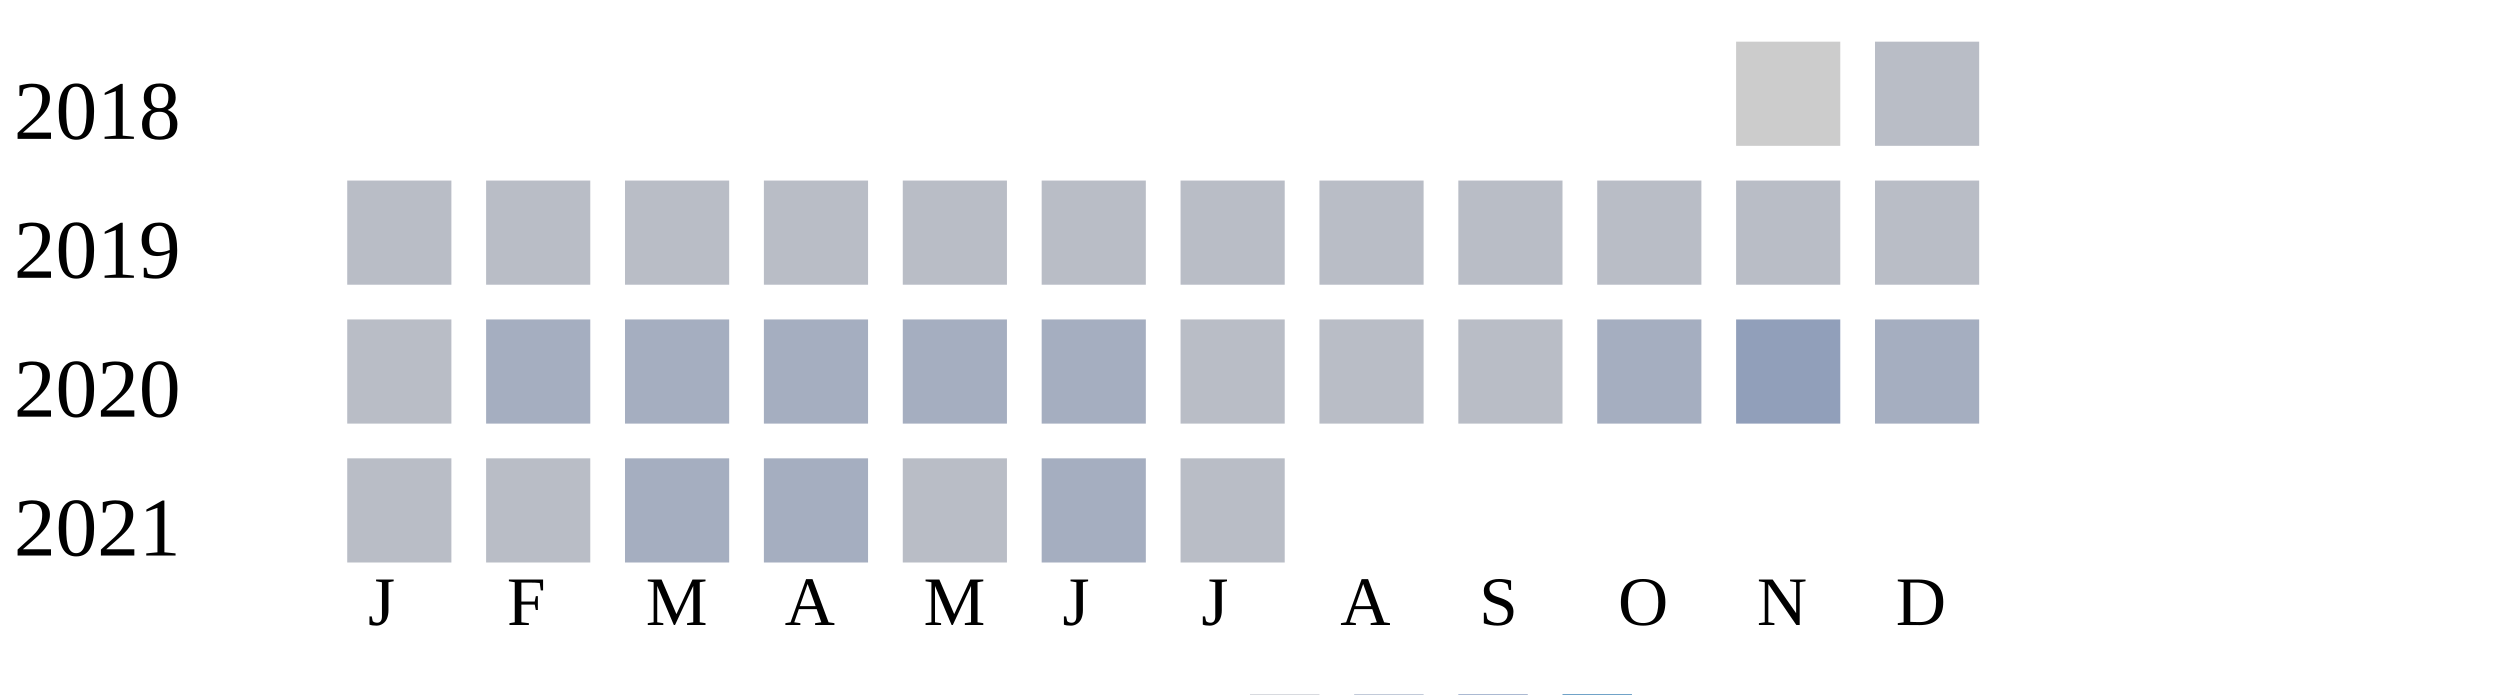
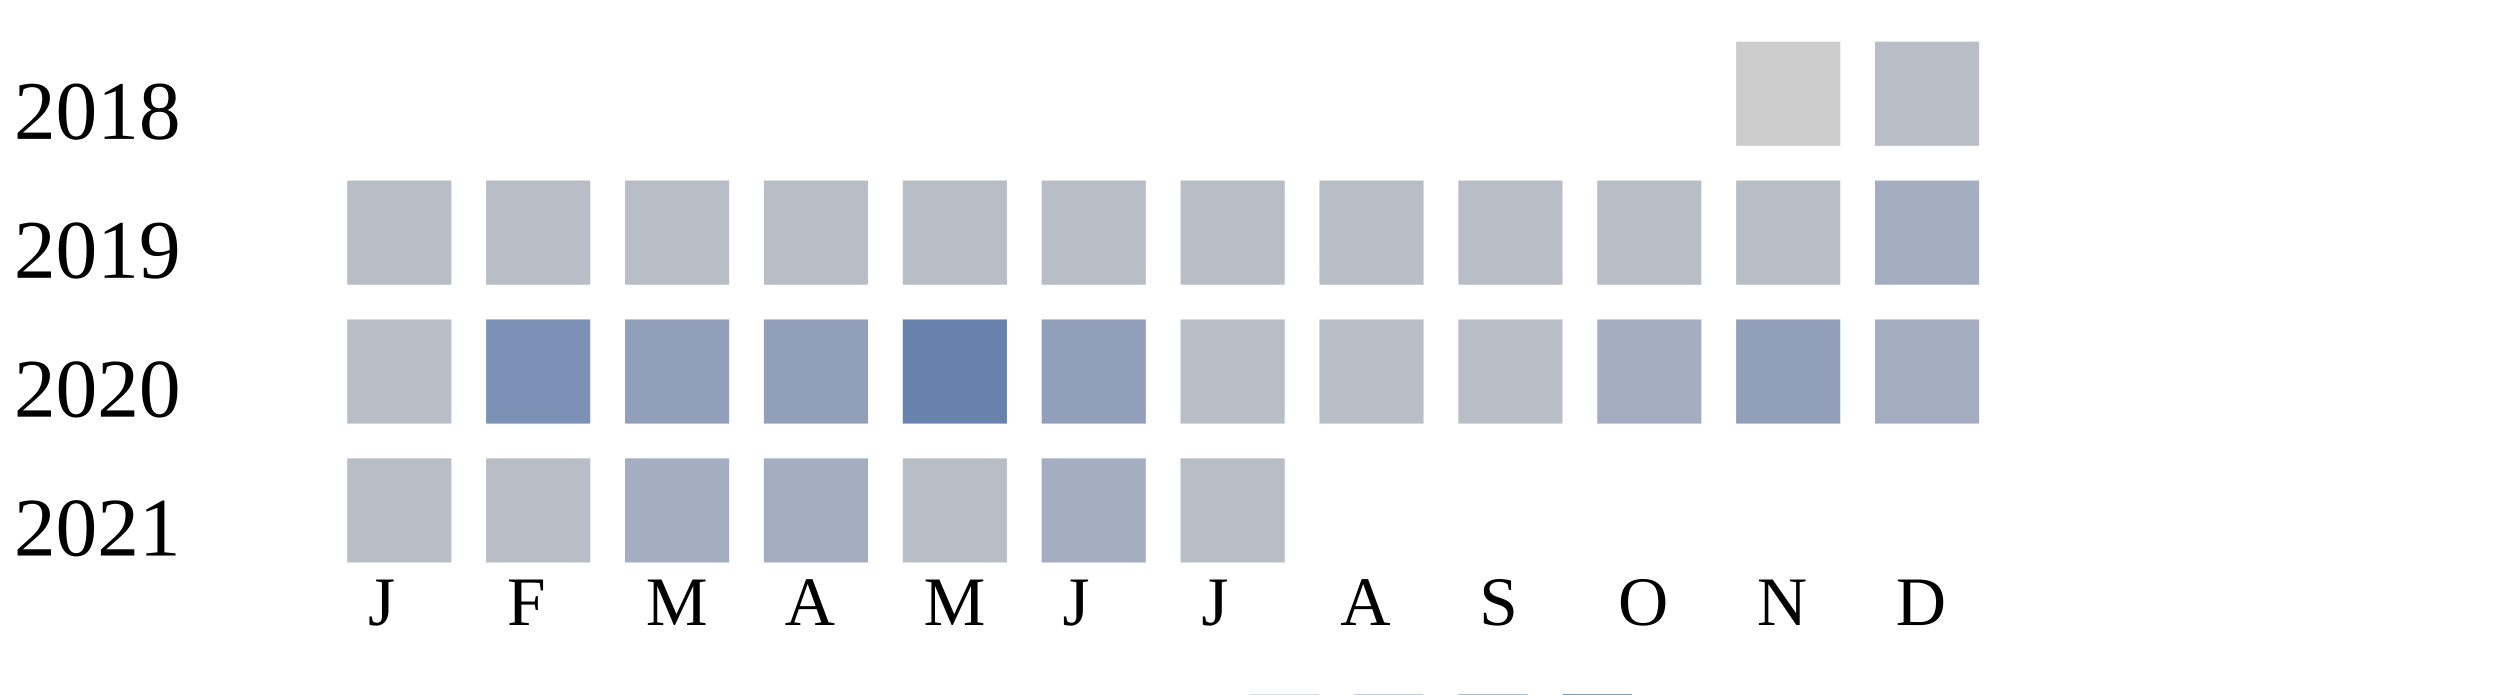
<svg xmlns="http://www.w3.org/2000/svg" width="360" height="100">
  <g transform="translate(0 0)">
    <text x="2" y="20">2018</text>
    <rect x="250" y="6" width="15" height="15" fill="#cccccc" />
    <rect x="270" y="6" width="15" height="15" fill="#b9bdc6" />
  </g>
  <g transform="translate(0 20)">
    <text x="2" y="20">2019</text>
    <rect x="50" y="6" width="15" height="15" fill="#b9bdc6" />
    <rect x="70" y="6" width="15" height="15" fill="#b9bdc6" />
    <rect x="90" y="6" width="15" height="15" fill="#b9bdc6" />
    <rect x="110" y="6" width="15" height="15" fill="#b9bdc6" />
    <rect x="130" y="6" width="15" height="15" fill="#b9bdc6" />
    <rect x="150" y="6" width="15" height="15" fill="#b9bdc6" />
    <rect x="170" y="6" width="15" height="15" fill="#b9bdc6" />
    <rect x="190" y="6" width="15" height="15" fill="#b9bdc6" />
    <rect x="210" y="6" width="15" height="15" fill="#b9bdc6" />
    <rect x="230" y="6" width="15" height="15" fill="#b9bdc6" />
    <rect x="250" y="6" width="15" height="15" fill="#b9bdc6" />
-     <rect x="270" y="6" width="15" height="15" fill="#b9bdc6" />
+     <rect x="270" y="6" width="15" height="15" fill="#a5aec0" />
  </g>
  <g transform="translate(0 40)">
    <text x="2" y="20">2020</text>
    <rect x="50" y="6" width="15" height="15" fill="#b9bdc6" />
-     <rect x="70" y="6" width="15" height="15" fill="#a5aec0" />
-     <rect x="90" y="6" width="15" height="15" fill="#a5aec0" />
-     <rect x="110" y="6" width="15" height="15" fill="#a5aec0" />
-     <rect x="130" y="6" width="15" height="15" fill="#a5aec0" />
-     <rect x="150" y="6" width="15" height="15" fill="#a5aec0" />
+     <rect x="70" y="6" width="15" height="15" fill="#7d90b5" />
+     <rect x="90" y="6" width="15" height="15" fill="#919fba" />
+     <rect x="110" y="6" width="15" height="15" fill="#919fba" />
+     <rect x="130" y="6" width="15" height="15" fill="#6882ae" />
+     <rect x="150" y="6" width="15" height="15" fill="#919fba" />
    <rect x="170" y="6" width="15" height="15" fill="#b9bdc6" />
    <rect x="190" y="6" width="15" height="15" fill="#b9bdc6" />
    <rect x="210" y="6" width="15" height="15" fill="#b9bdc6" />
    <rect x="230" y="6" width="15" height="15" fill="#a5aec0" />
    <rect x="250" y="6" width="15" height="15" fill="#919fba" />
    <rect x="270" y="6" width="15" height="15" fill="#a5aec0" />
  </g>
  <g transform="translate(0 60)">
    <text x="2" y="20">2021</text>
    <rect x="50" y="6" width="15" height="15" fill="#b9bdc6" />
    <rect x="70" y="6" width="15" height="15" fill="#b9bdc6" />
    <rect x="90" y="6" width="15" height="15" fill="#a5aec0" />
    <rect x="110" y="6" width="15" height="15" fill="#a5aec0" />
    <rect x="130" y="6" width="15" height="15" fill="#b9bdc6" />
    <rect x="150" y="6" width="15" height="15" fill="#a5aec0" />
    <rect x="170" y="6" width="15" height="15" fill="#b9bdc6" />
  </g>
  <text style="font-size: 10px; text-align: center" x="53" y="90">J</text>
  <text style="font-size: 10px; text-align: center" x="73" y="90">F</text>
  <text style="font-size: 10px; text-align: center" x="93" y="90">M</text>
  <text style="font-size: 10px; text-align: center" x="113" y="90">A</text>
  <text style="font-size: 10px; text-align: center" x="133" y="90">M</text>
  <text style="font-size: 10px; text-align: center" x="153" y="90">J</text>
  <text style="font-size: 10px; text-align: center" x="173" y="90">J</text>
  <text style="font-size: 10px; text-align: center" x="193" y="90">A</text>
  <text style="font-size: 10px; text-align: center" x="213" y="90">S</text>
  <text style="font-size: 10px; text-align: center" x="233" y="90">O</text>
  <text style="font-size: 10px; text-align: center" x="253" y="90">N</text>
  <text style="font-size: 10px; text-align: center" x="273" y="90">D</text>
  <text style="font-size: 10px;" x="155" y="109">Less</text>
  <rect fill="#b9bdc6" width="10" height="10" x="180" y="100" />
  <rect fill="#919fba" width="10" height="10" x="195" y="100" />
  <rect fill="#6882ae" width="10" height="10" x="210" y="100" />
  <rect fill="#005a9c" width="10" height="10" x="225" y="100" />
  <text x="240" y="109" style="font-size: 10px;">More</text>
</svg>
